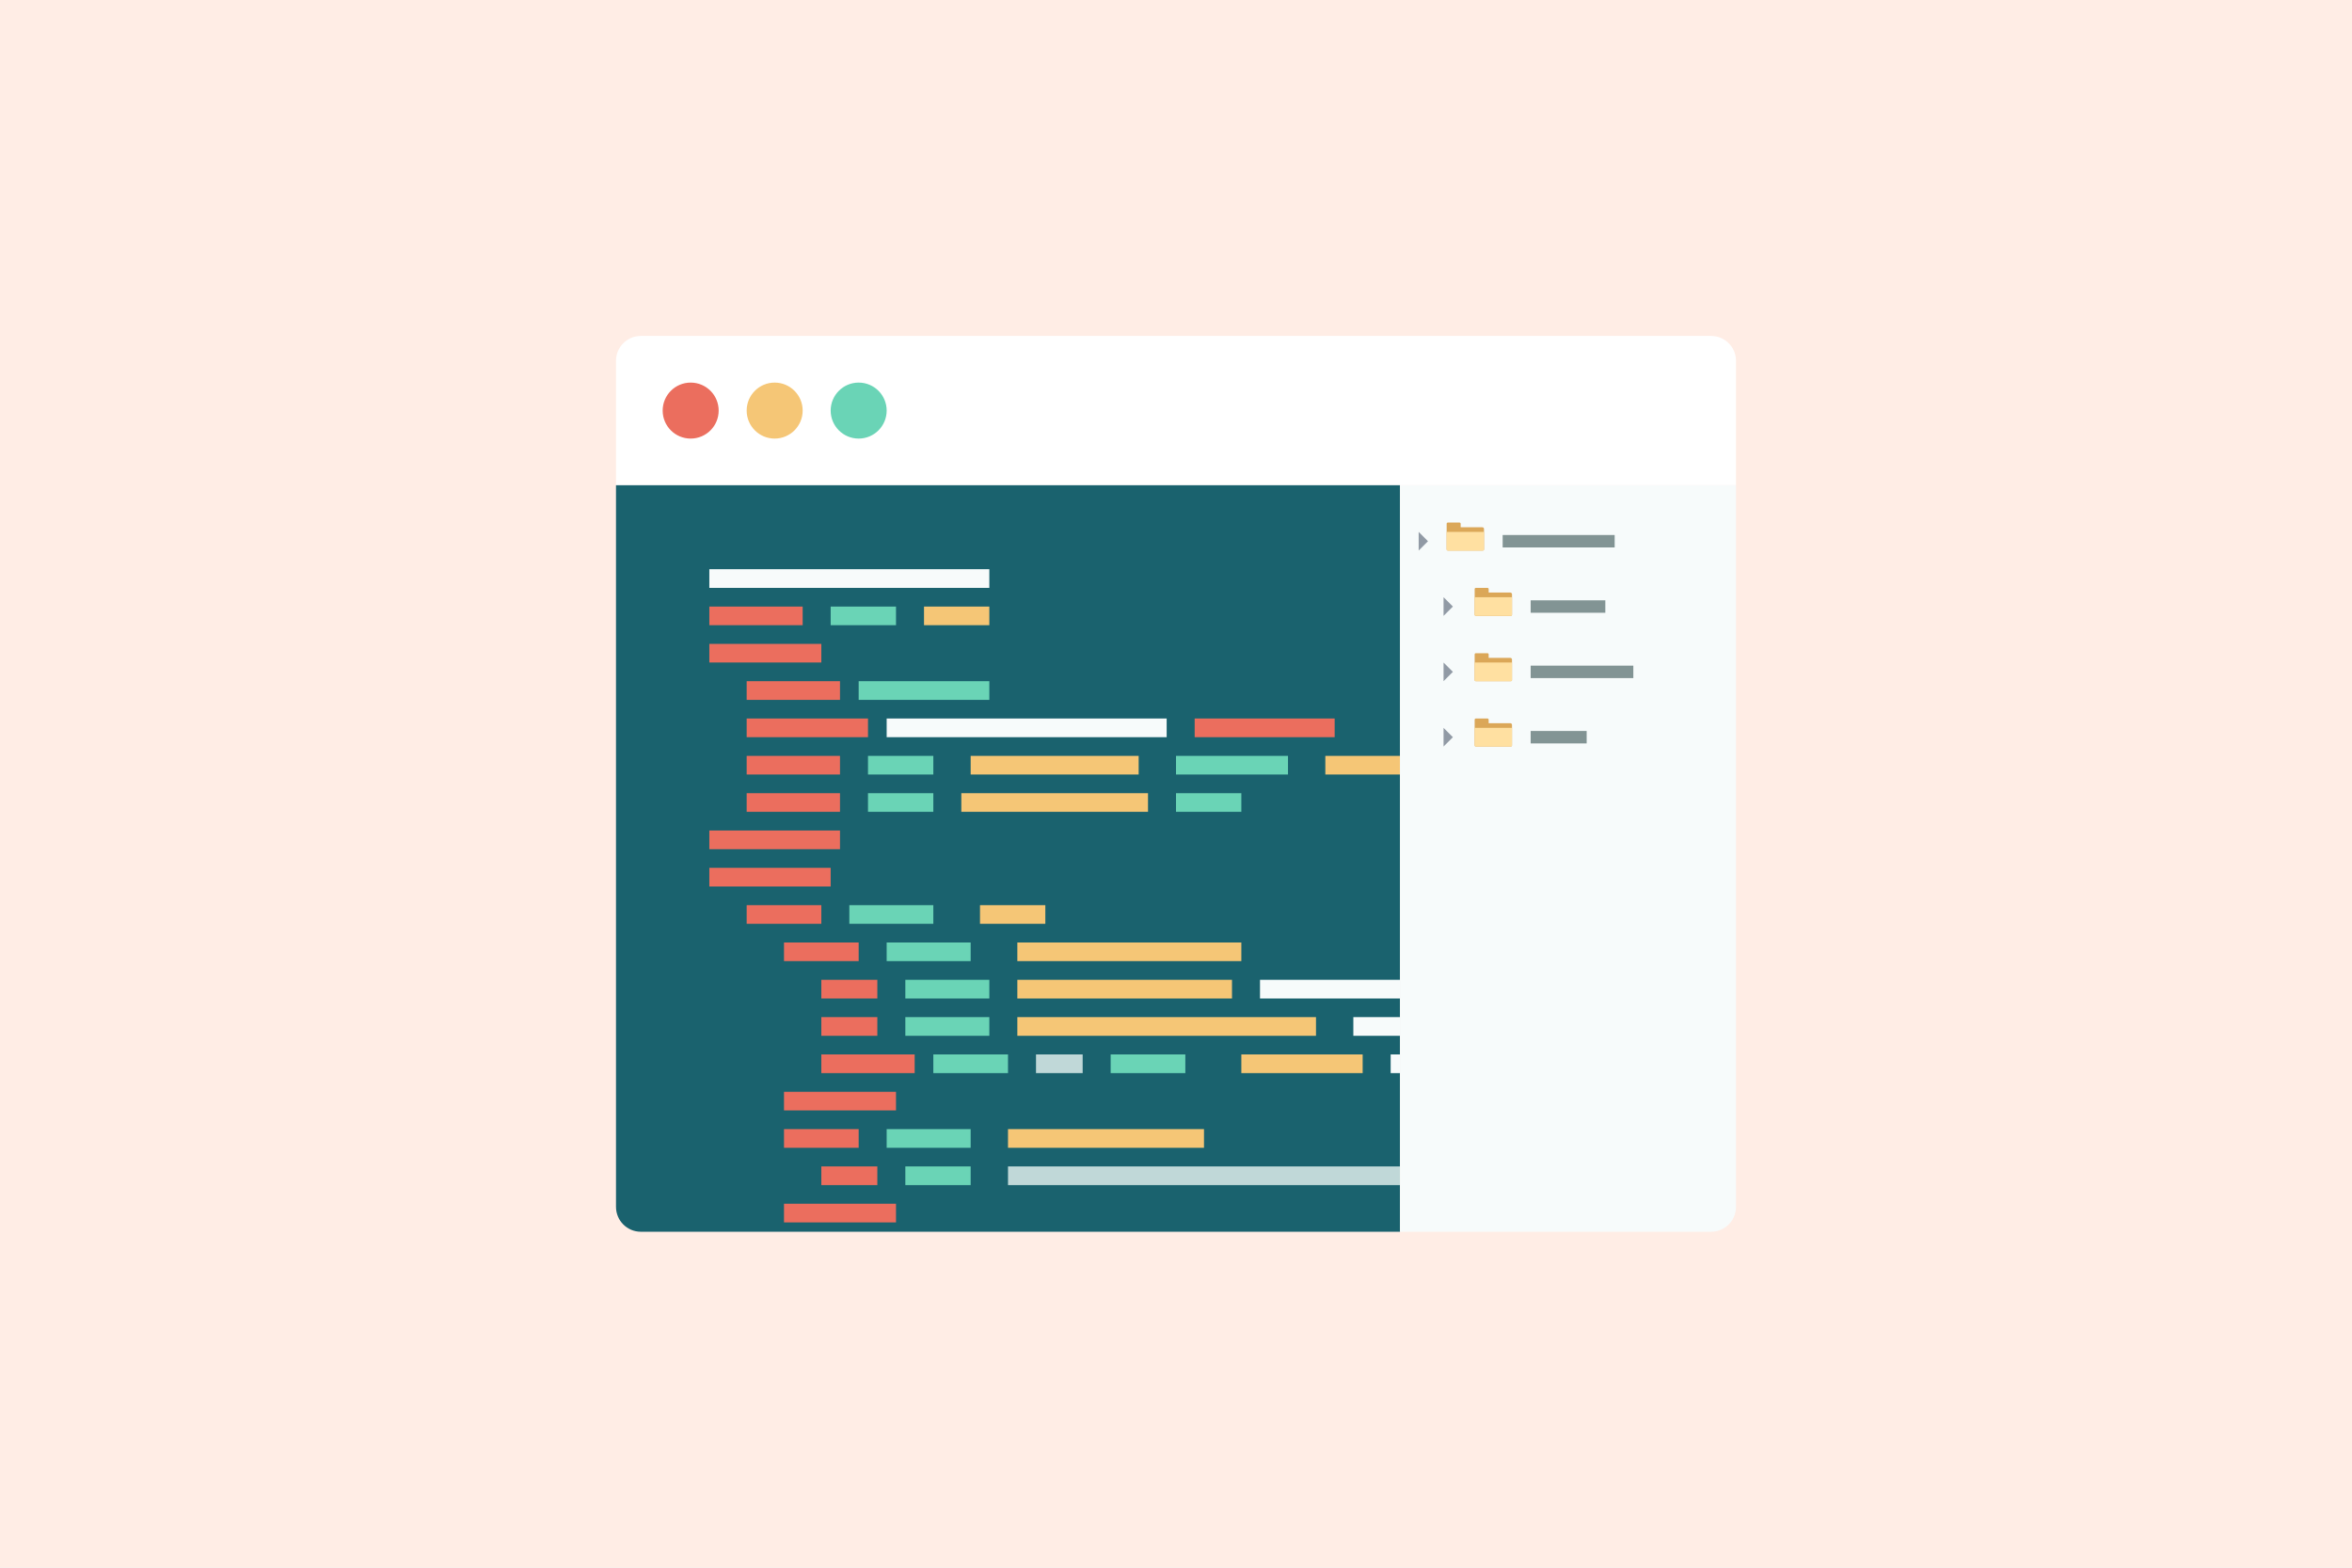
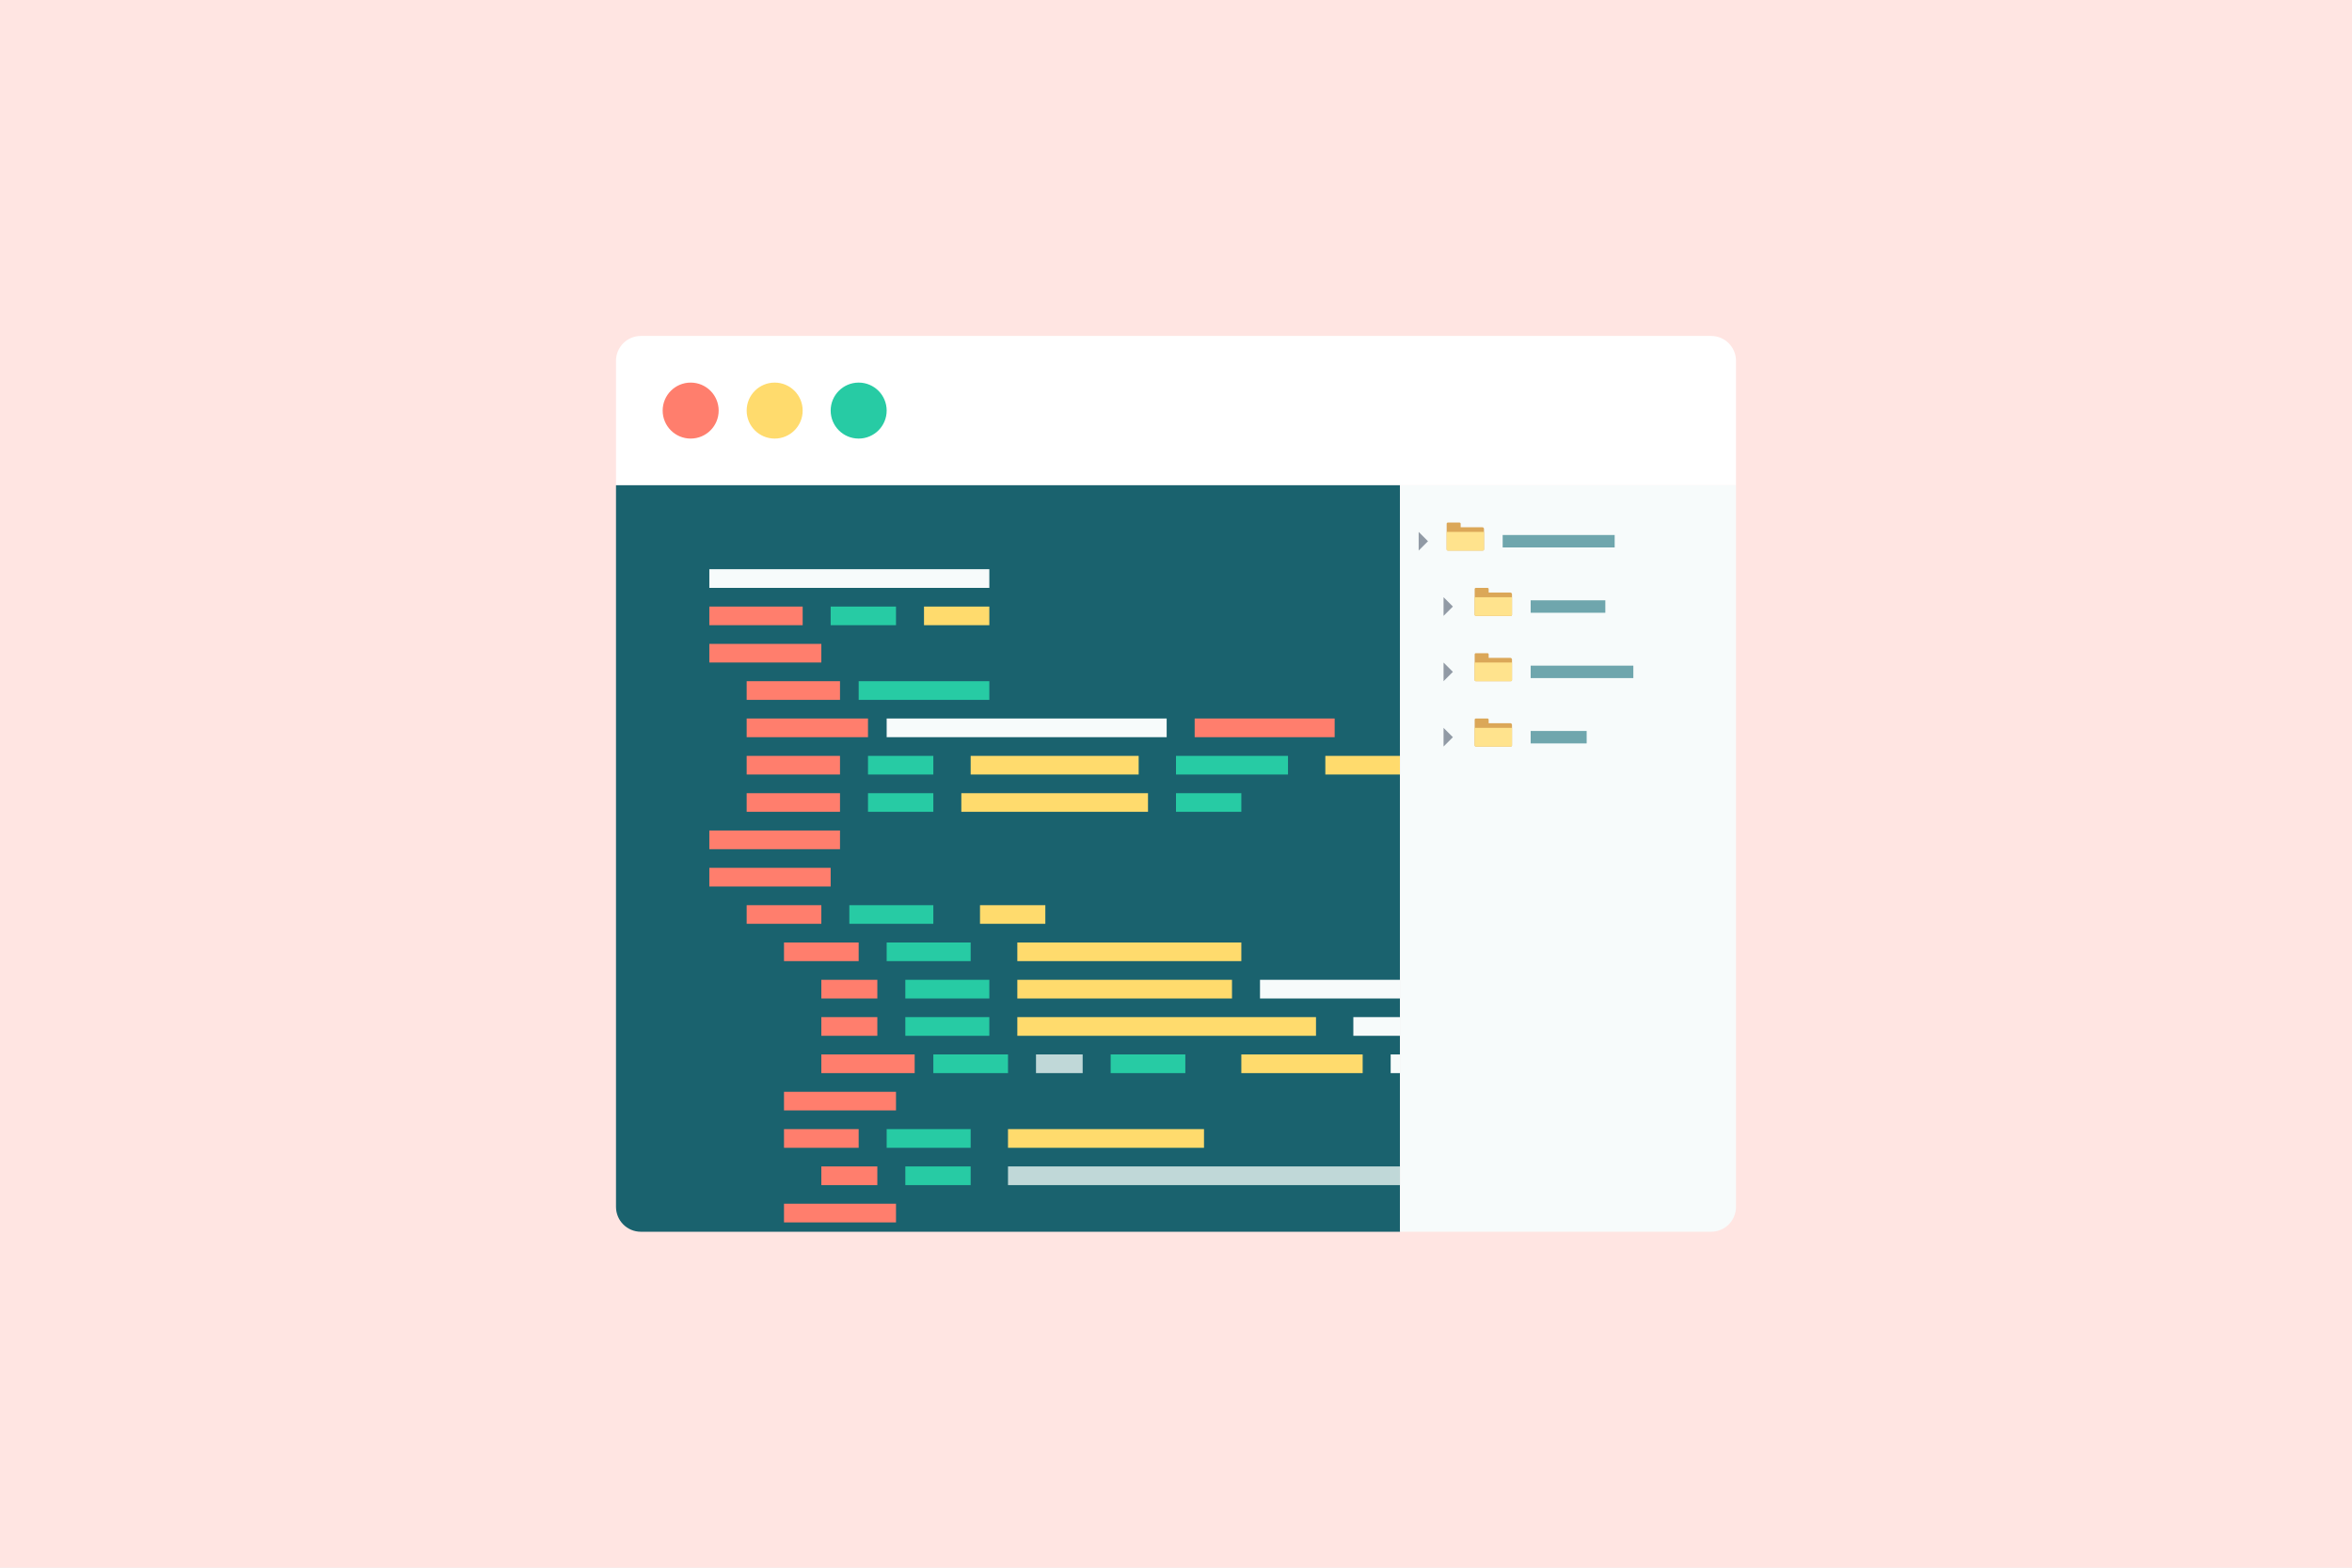
- <svg xmlns="http://www.w3.org/2000/svg" viewBox="0 0 378 252">
+ <svg xmlns="http://www.w3.org/2000/svg" width="378" height="252" viewBox="0 0 378 252">
  <defs>
    <style>
      .a, .n {
        fill: none;
      }

      .b {
-         fill: #ffede5;
+         fill: #ffe5e2;
      }

      .c {
        fill: #fff;
      }

      .d {
-         fill: #eb6e5e;
+         fill: #ff7e6d;
      }

      .e {
-         fill: #f5c676;
+         fill: #ffdb6d;
      }

      .f {
-         fill: #6ad4b6;
+         fill: #27cba4;
      }

      .g {
        clip-path: url(#a);
      }

      .h {
        fill: #1a626e;
      }

      .i {
        fill: #f7fbfb;
      }

      .j {
        fill: #c0d8d8;
      }

      .k {
        fill: #dba758;
      }

      .l {
-         fill: #ffe0a1;
+         fill: #ffe38d;
      }

      .m {
        fill: #919aa5;
      }

      .n {
-         stroke: #829494;
+         stroke: #6fa6ad;
        stroke-miterlimit: 10;
        stroke-width: 2px;
      }
    </style>
    <clipPath id="a">
      <path class="a" d="M99,78H225a0,0,0,0,1,0,0V198a0,0,0,0,1,0,0H103a4,4,0,0,1-4-4V78A0,0,0,0,1,99,78Z" />
    </clipPath>
  </defs>
  <g>
    <rect class="b" width="378" height="252" />
    <g>
      <path class="c" d="M103,54H275a4,4,0,0,1,4,4V78a0,0,0,0,1,0,0H99a0,0,0,0,1,0,0V58A4,4,0,0,1,103,54Z" />
      <circle class="d" cx="111" cy="66" r="4.5" />
      <circle class="e" cx="124.5" cy="66" r="4.5" />
      <circle class="f" cx="138" cy="66" r="4.5" />
      <g class="g">
        <path class="h" d="M99,78H225a0,0,0,0,1,0,0V198a0,0,0,0,1,0,0H103a4,4,0,0,1-4-4V78A0,0,0,0,1,99,78Z" />
        <g>
          <rect class="i" x="114" y="91.5" width="45" height="3" />
          <rect class="i" x="142.5" y="115.5" width="45" height="3" />
          <rect class="i" x="202.5" y="157.5" width="45" height="3" />
          <rect class="i" x="217.5" y="163.5" width="45" height="3" />
          <rect class="i" x="223.5" y="169.5" width="27" height="3" />
          <rect class="d" x="114" y="97.5" width="15" height="3" />
          <rect class="d" x="114" y="103.5" width="18" height="3" />
          <rect class="d" x="114" y="133.5" width="21" height="3" />
          <rect class="d" x="114" y="139.5" width="19.5" height="3" />
          <rect class="d" x="114" y="205.5" width="21" height="3" />
          <rect class="d" x="114" y="211.5" width="21" height="3" />
          <rect class="d" x="120" y="109.5" width="15" height="3" transform="translate(255 222) rotate(180)" />
          <rect class="d" x="120" y="145.5" width="12" height="3" transform="translate(252 294) rotate(180)" />
          <rect class="d" x="126" y="151.5" width="12" height="3" transform="translate(264 306) rotate(180)" />
          <rect class="d" x="126" y="181.5" width="12" height="3" transform="translate(264 366) rotate(180)" />
          <rect class="d" x="126" y="175.5" width="18" height="3" transform="translate(270 354) rotate(180)" />
          <rect class="d" x="126" y="193.5" width="18" height="3" transform="translate(270 390) rotate(180)" />
          <rect class="d" x="120" y="199.5" width="18" height="3" transform="translate(258 402) rotate(180)" />
          <rect class="d" x="132" y="157.5" width="9" height="3" transform="translate(273 318) rotate(180)" />
          <rect class="d" x="132" y="187.5" width="9" height="3" transform="translate(273 378) rotate(180)" />
          <rect class="d" x="132" y="163.5" width="9" height="3" transform="translate(273 330) rotate(180)" />
          <rect class="d" x="132" y="169.5" width="15" height="3" transform="translate(279 342) rotate(180)" />
          <rect class="f" x="133.5" y="97.5" width="10.5" height="3" />
          <rect class="f" x="139.5" y="121.5" width="10.5" height="3" transform="translate(289.5 246) rotate(180)" />
          <rect class="f" x="139.5" y="127.5" width="10.5" height="3" transform="translate(289.5 258) rotate(180)" />
          <rect class="f" x="136.5" y="145.5" width="13.5" height="3" transform="translate(286.5 294) rotate(180)" />
          <rect class="f" x="142.5" y="151.5" width="13.5" height="3" transform="translate(298.5 306) rotate(180)" />
          <rect class="f" x="145.5" y="157.5" width="13.5" height="3" transform="translate(304.5 318) rotate(180)" />
          <rect class="f" x="145.5" y="163.5" width="13.5" height="3" transform="translate(304.5 330) rotate(180)" />
          <rect class="f" x="150" y="169.5" width="12" height="3" transform="translate(312 342) rotate(180)" />
          <rect class="f" x="138" y="109.5" width="21" height="3" />
          <rect class="e" x="148.5" y="97.5" width="10.5" height="3" />
          <rect class="e" x="156" y="121.5" width="27" height="3" />
          <rect class="d" x="120" y="115.5" width="19.5" height="3" transform="translate(259.5 234) rotate(180)" />
          <rect class="d" x="192" y="115.5" width="22.5" height="3" transform="translate(406.5 234) rotate(180)" />
          <rect class="d" x="120" y="121.5" width="15" height="3" transform="translate(255 246) rotate(180)" />
          <rect class="d" x="120" y="127.5" width="15" height="3" transform="translate(255 258) rotate(180)" />
          <rect class="e" x="154.5" y="127.5" width="30" height="3" />
          <rect class="e" x="163.5" y="151.5" width="36" height="3" />
          <rect class="e" x="163.5" y="157.5" width="34.5" height="3" />
          <rect class="e" x="163.5" y="163.5" width="48" height="3" />
          <rect class="e" x="213" y="121.5" width="58.5" height="3" />
          <rect class="f" x="189" y="121.5" width="18" height="3" transform="translate(396 246) rotate(180)" />
          <rect class="f" x="189" y="127.5" width="10.5" height="3" transform="translate(388.5 258) rotate(180)" />
          <rect class="j" x="166.5" y="169.5" width="7.5" height="3" transform="translate(340.5 342) rotate(180)" />
          <rect class="j" x="162" y="187.5" width="63" height="3" transform="translate(387 378) rotate(180)" />
          <rect class="f" x="178.5" y="169.5" width="12" height="3" transform="translate(369 342) rotate(180)" />
          <rect class="e" x="157.5" y="145.5" width="10.5" height="3" />
          <rect class="e" x="199.5" y="169.5" width="19.5" height="3" />
          <rect class="e" x="162" y="181.5" width="31.5" height="3" />
          <rect class="f" x="142.5" y="181.5" width="13.5" height="3" transform="translate(298.5 366) rotate(180)" />
          <rect class="f" x="145.5" y="187.5" width="10.5" height="3" transform="translate(301.5 378) rotate(180)" />
        </g>
      </g>
      <path class="i" d="M225,78h54a0,0,0,0,1,0,0V194a4,4,0,0,1-4,4H225a0,0,0,0,1,0,0V78A0,0,0,0,1,225,78Z" />
-       <path class="k" d="M238.312,88.5h-5.625a.188.188,0,0,1-.188-.188v-4.125A.188.188,0,0,1,232.688,84h1.875a.188.188,0,0,1,.188.188V84.75h3.474a.277.277,0,0,1,.277.277v3.286A.188.188,0,0,1,238.312,88.5Z" />
-       <path class="l" d="M238.312,88.5h-5.625a.188.188,0,0,1-.188-.188V85.5h6v2.812A.188.188,0,0,1,238.312,88.5Z" />
-       <path class="k" d="M242.812,99h-5.625A.188.188,0,0,1,237,98.812v-4.125a.188.188,0,0,1,.188-.188h1.875a.188.188,0,0,1,.188.188V95.25h3.474a.277.277,0,0,1,.277.277v3.286A.188.188,0,0,1,242.812,99Z" />
+       <path class="k" d="M238.312,88.5h-5.625a.188.188,0,0,1-.187-.188v-4.125A.188.188,0,0,1,232.687,84h1.875a.188.188,0,0,1,.188.188V84.75h3.474a.277.277,0,0,1,.277.277v3.286A.188.188,0,0,1,238.312,88.5Z" />
+       <path class="l" d="M238.312,88.5h-5.625a.188.188,0,0,1-.187-.188V85.5h6v2.812A.188.188,0,0,1,238.312,88.5Z" />
+       <path class="k" d="M242.812,99h-5.625A.188.188,0,0,1,237,98.812v-4.125a.188.188,0,0,1,.187-.188h1.875a.188.188,0,0,1,.188.188V95.25h3.474a.277.277,0,0,1,.277.277v3.286A.188.188,0,0,1,242.812,99Z" />
      <path class="l" d="M242.812,99h-5.625A.188.188,0,0,1,237,98.812V96h6v2.812A.188.188,0,0,1,242.812,99Z" />
      <polygon class="m" points="228 85.5 229.5 87 228 88.5 228 85.5" />
      <polygon class="m" points="232 96 233.5 97.5 232 99 232 96" />
      <line class="n" x1="241.5" y1="87" x2="259.5" y2="87" />
      <line class="n" x1="246" y1="97.5" x2="258" y2="97.5" />
-       <path class="k" d="M242.812,109.5h-5.625a.188.188,0,0,1-.188-.188v-4.125a.188.188,0,0,1,.188-.188h1.875a.188.188,0,0,1,.188.188v.562h3.474a.277.277,0,0,1,.277.277v3.286A.188.188,0,0,1,242.812,109.5Z" />
-       <path class="l" d="M242.812,109.5h-5.625a.188.188,0,0,1-.188-.188V106.5h6v2.812A.188.188,0,0,1,242.812,109.5Z" />
+       <path class="k" d="M242.812,109.5h-5.625A.188.188,0,0,1,237,109.312v-4.125a.188.188,0,0,1,.187-.188h1.875a.188.188,0,0,1,.188.188v.562h3.474a.277.277,0,0,1,.277.277v3.286A.188.188,0,0,1,242.812,109.5Z" />
+       <path class="l" d="M242.812,109.5h-5.625A.188.188,0,0,1,237,109.312V106.5h6v2.812A.188.188,0,0,1,242.812,109.5Z" />
      <polygon class="m" points="232 106.5 233.5 108 232 109.5 232 106.5" />
      <line class="n" x1="246" y1="108" x2="262.5" y2="108" />
-       <path class="k" d="M242.812,120h-5.625a.188.188,0,0,1-.188-.188v-4.125a.188.188,0,0,1,.188-.188h1.875a.188.188,0,0,1,.188.188v.562h3.474a.277.277,0,0,1,.277.277v3.286A.188.188,0,0,1,242.812,120Z" />
-       <path class="l" d="M242.812,120h-5.625a.188.188,0,0,1-.188-.188V117h6v2.812A.188.188,0,0,1,242.812,120Z" />
+       <path class="k" d="M242.812,120h-5.625A.188.188,0,0,1,237,119.812v-4.125a.188.188,0,0,1,.187-.188h1.875a.188.188,0,0,1,.188.188v.562h3.474a.277.277,0,0,1,.277.277v3.286A.188.188,0,0,1,242.812,120Z" />
+       <path class="l" d="M242.812,120h-5.625A.188.188,0,0,1,237,119.812V117h6v2.812A.188.188,0,0,1,242.812,120Z" />
      <polygon class="m" points="232 117 233.5 118.5 232 120 232 117" />
      <line class="n" x1="246" y1="118.5" x2="255" y2="118.5" />
    </g>
  </g>
</svg>
